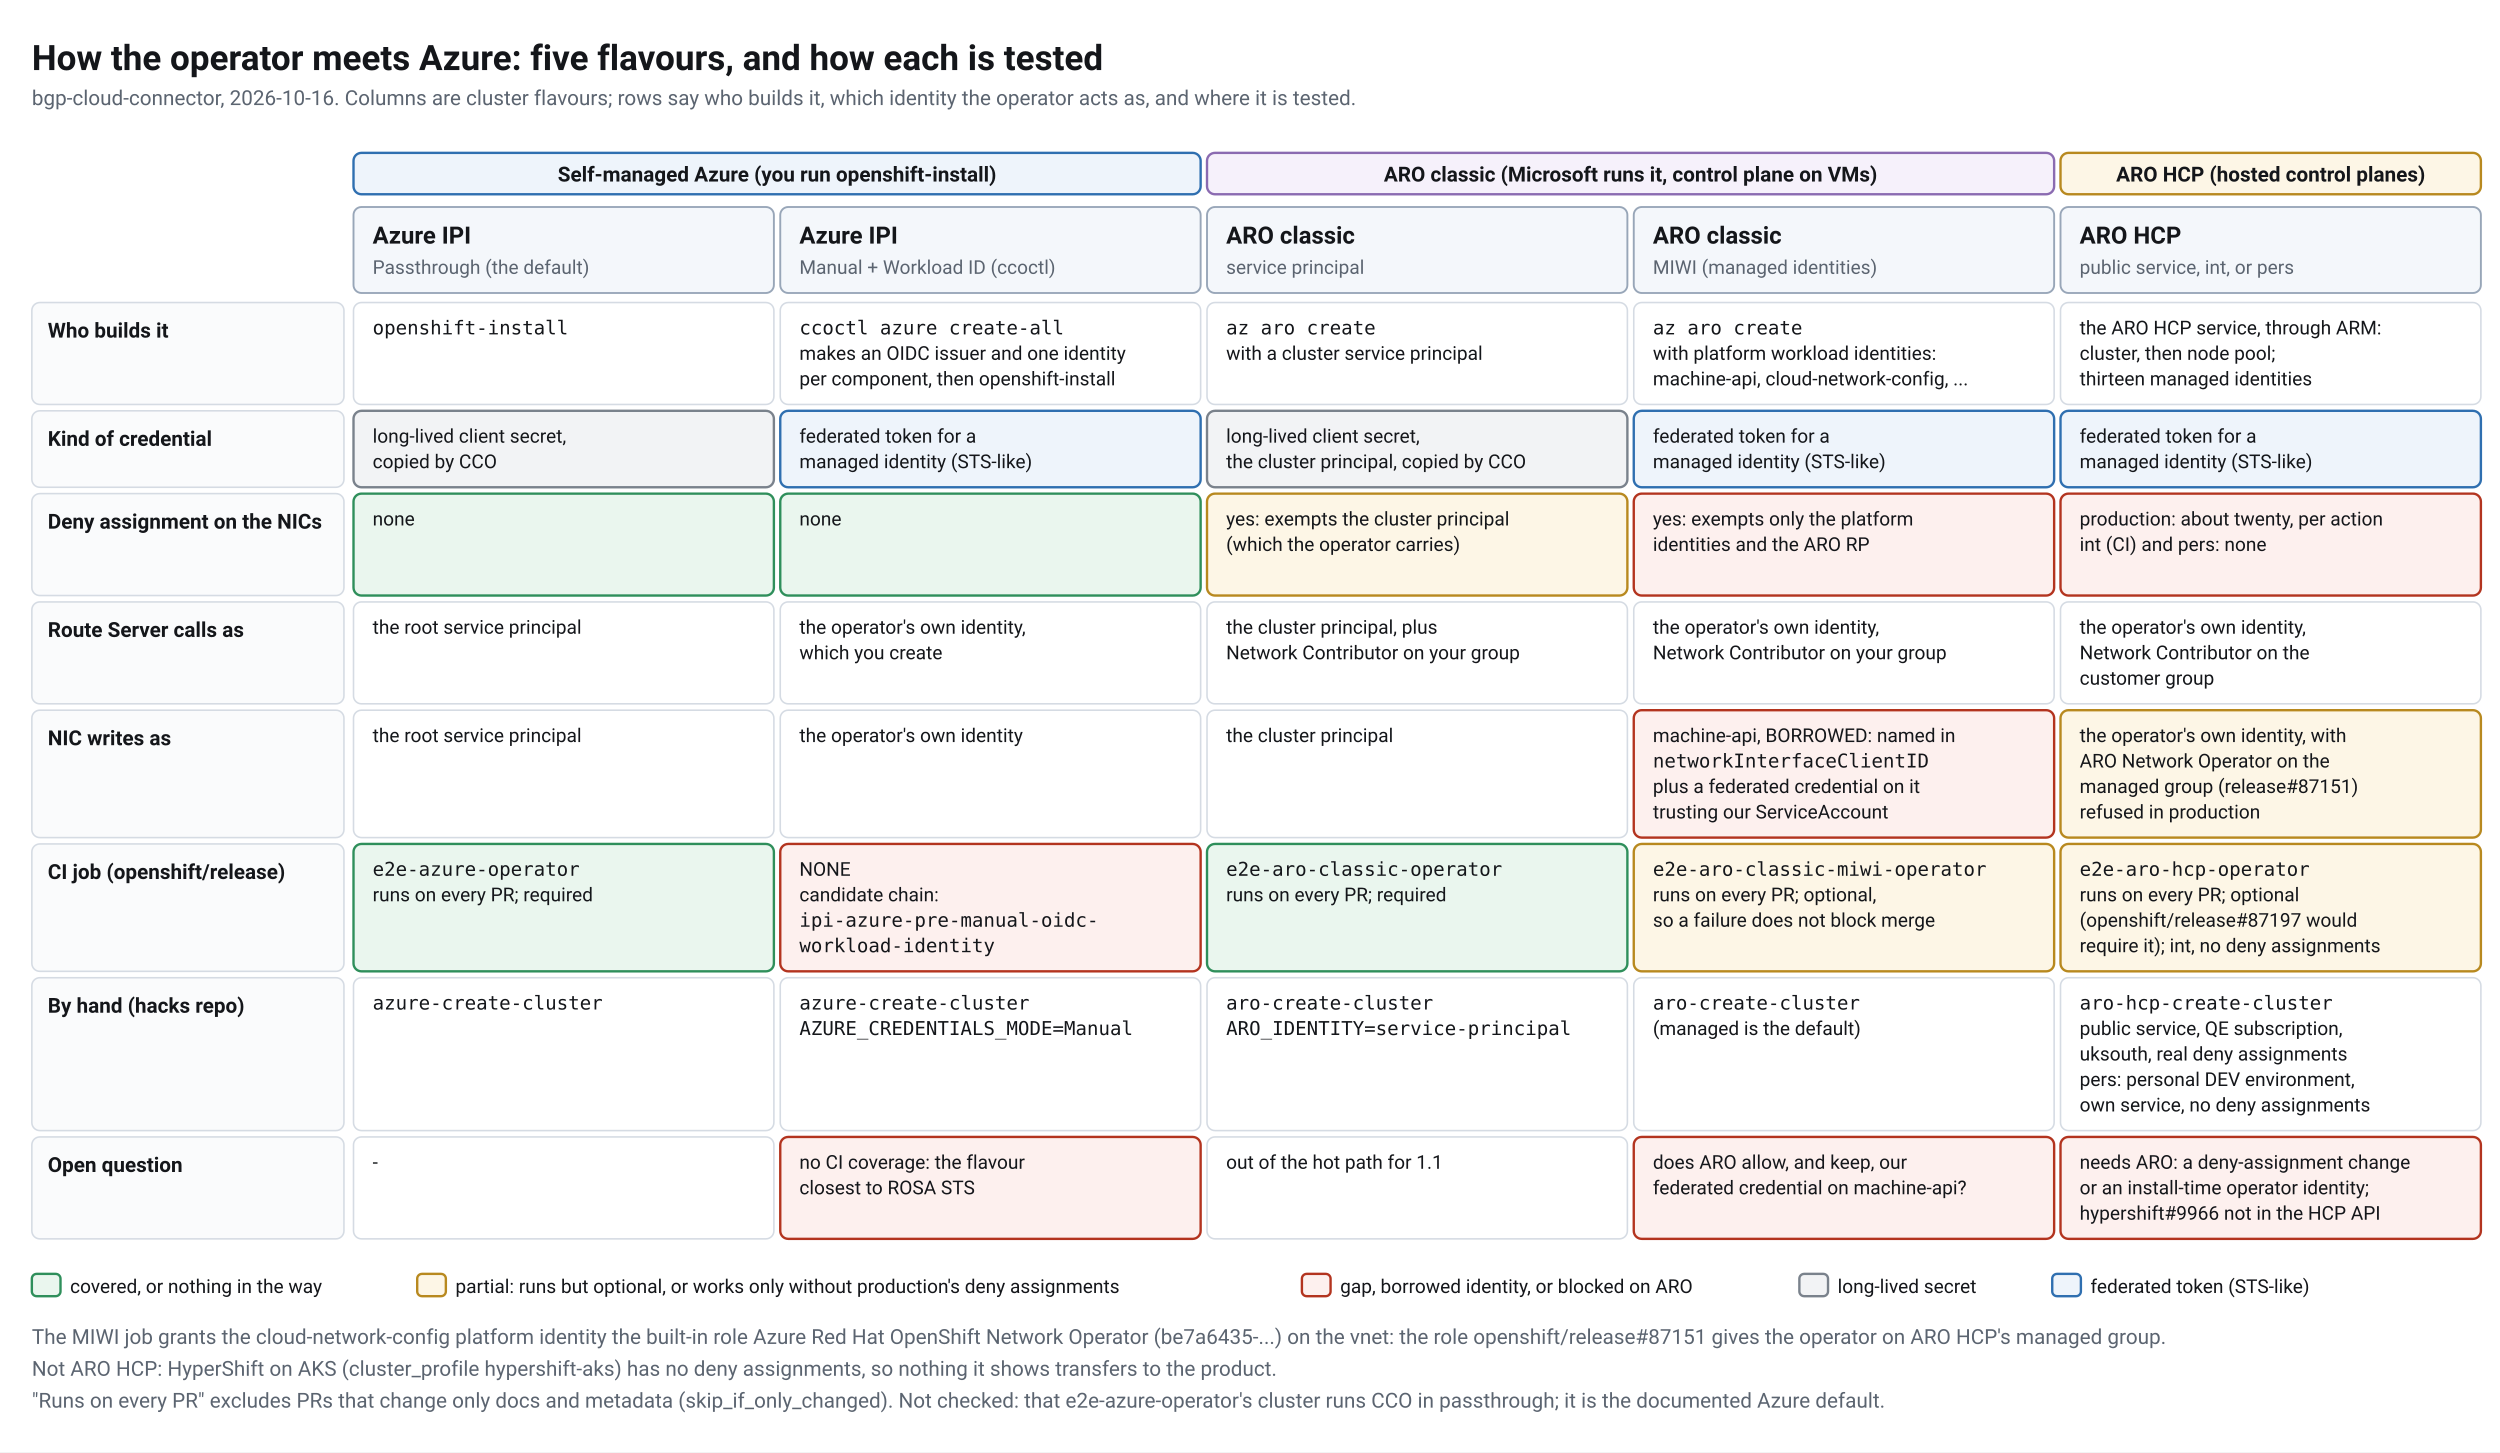
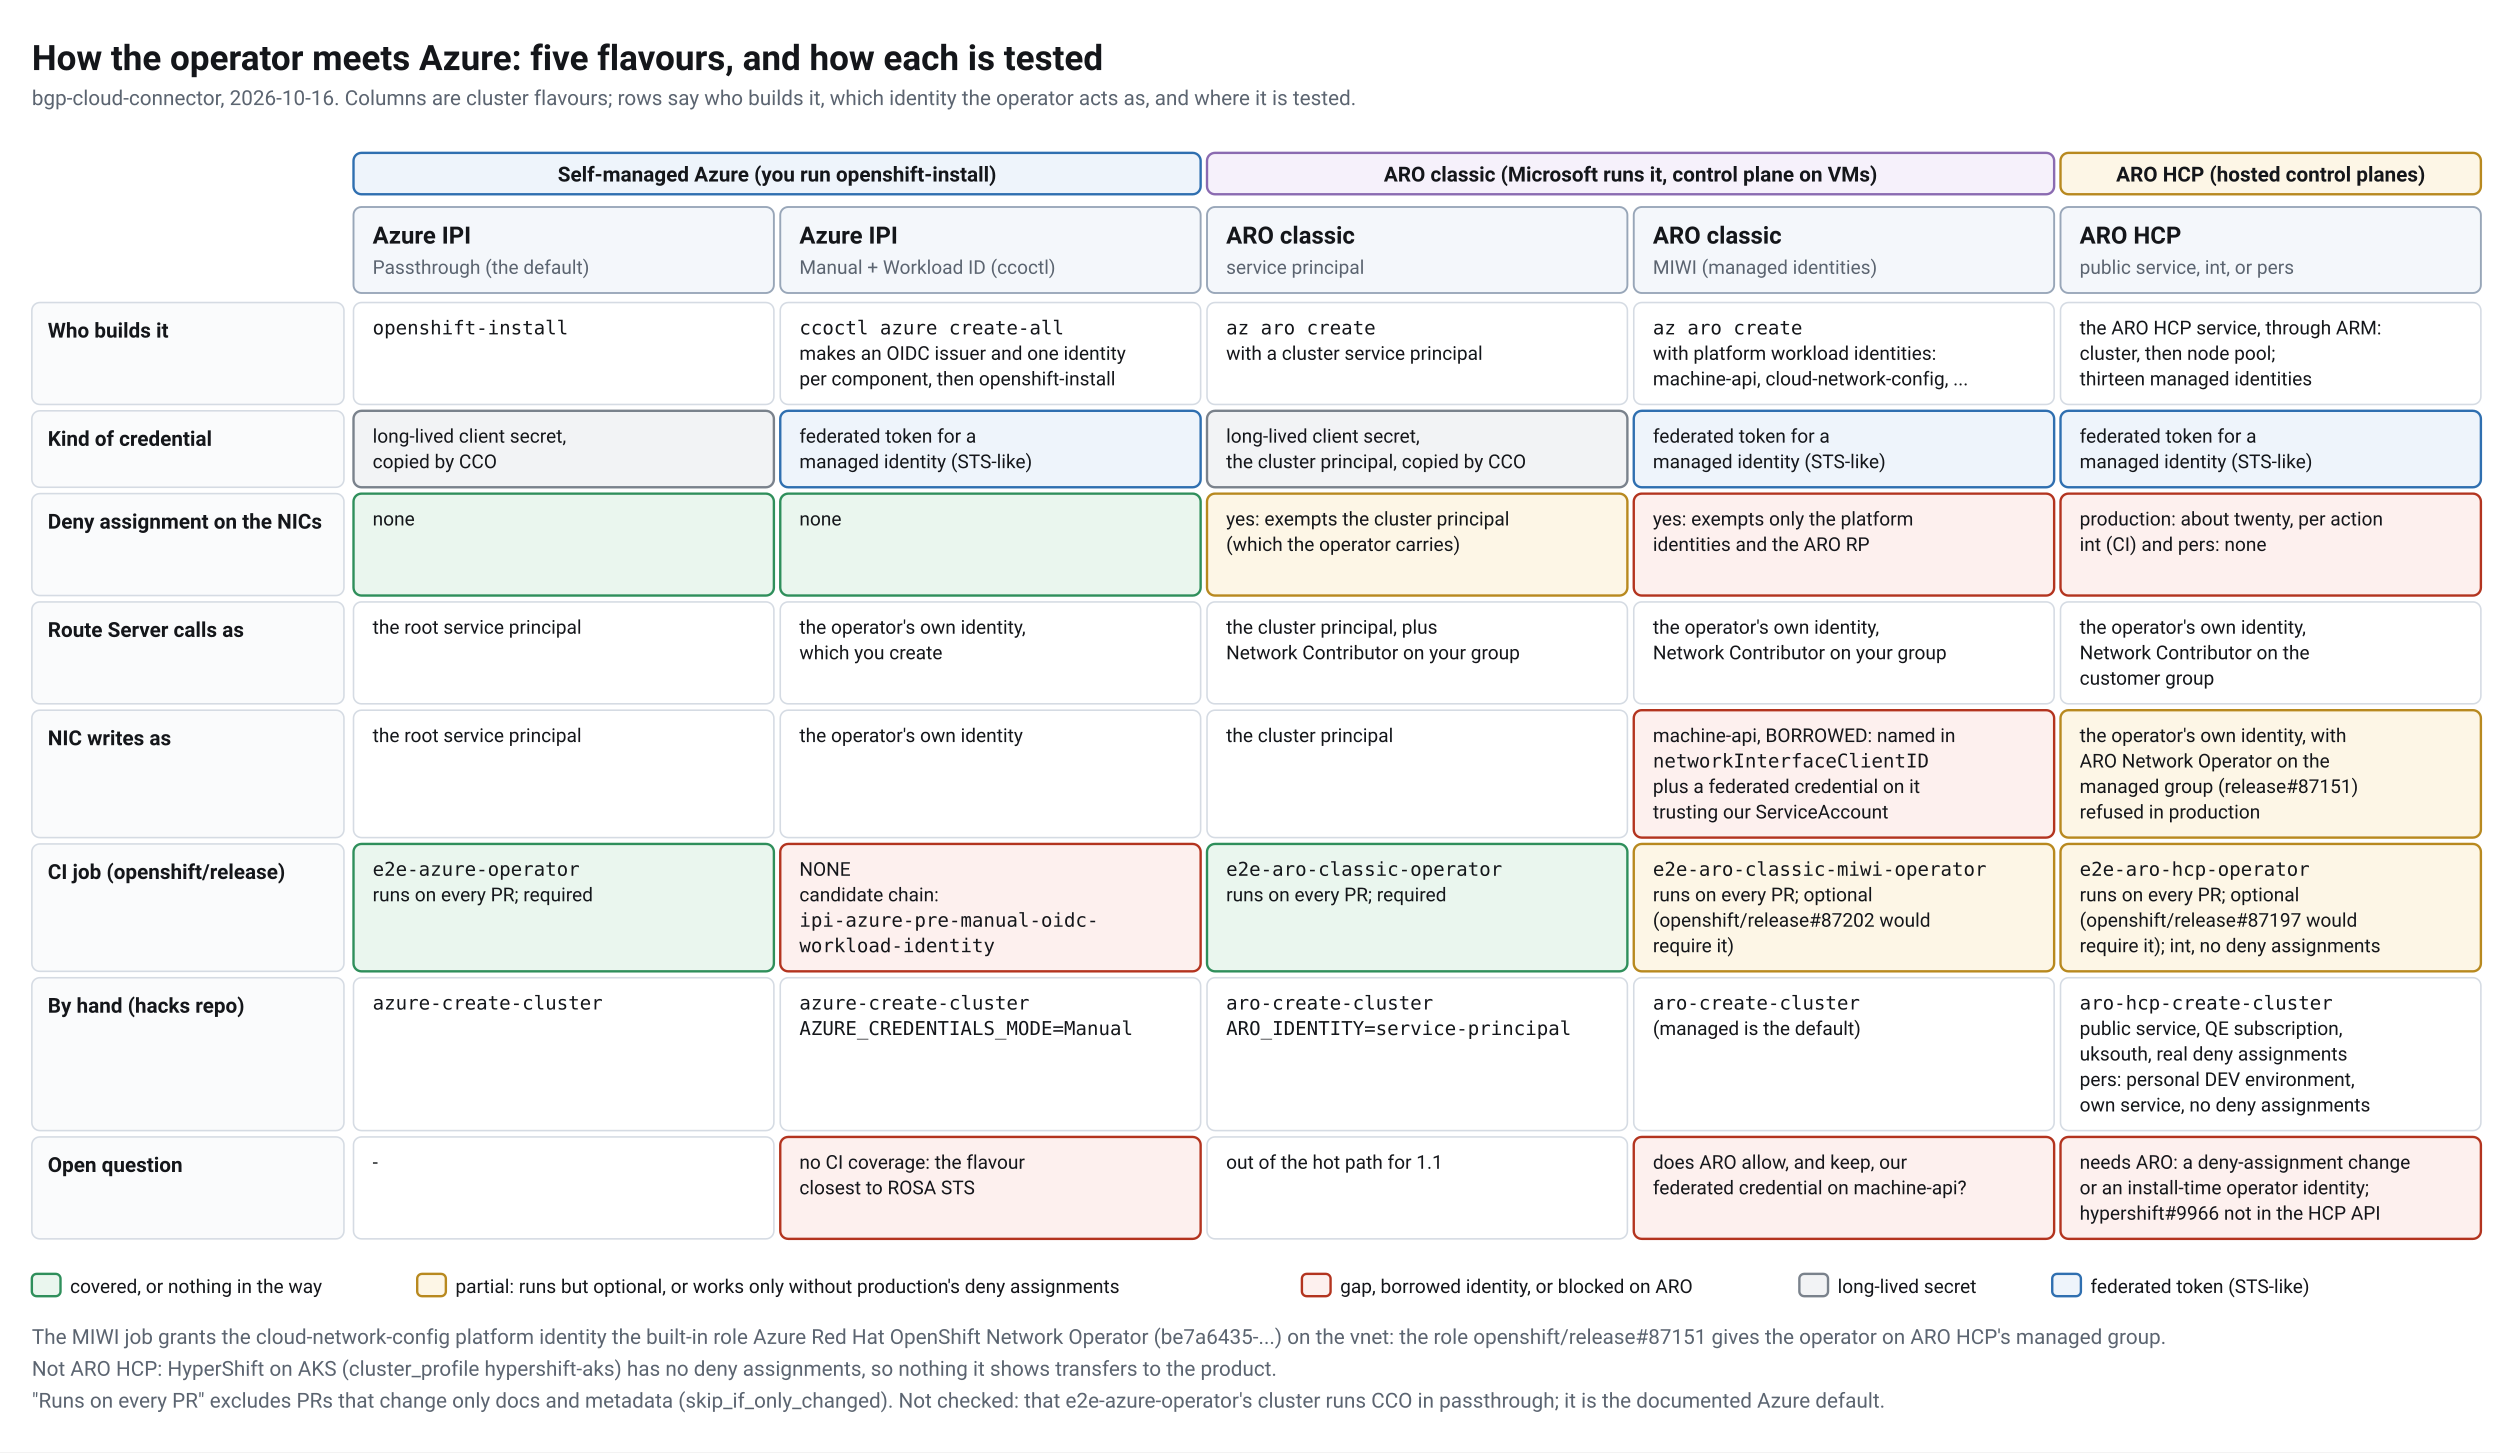
<svg xmlns="http://www.w3.org/2000/svg" viewBox="0 0 1570 912" width="1570" height="912" font-family="ui-sans-serif, -apple-system, Segoe UI, Roboto, Helvetica, Arial, sans-serif">
  <style>
    :root { color-scheme: light dark; }
    .bg    { fill: #ffffff; }
    .title { fill: #14161a; font-size: 22px; font-weight: 700; }
    .sub   { fill: #5b6470; font-size: 13px; }
    .glbl  { fill: #14161a; font-size: 13px; font-weight: 700; }
    .hd1   { fill: #14161a; font-size: 15px; font-weight: 700; }
    .hd2   { fill: #5b6470; font-size: 12px; }
    .rl    { fill: #14161a; font-size: 13px; font-weight: 600; }
    .t     { fill: #14161a; font-size: 12px; }
    .mono  { font-family: ui-monospace, SFMono-Regular, Menlo, Consolas, monospace; }
    .g-self    { fill: #eef4fb; stroke: #2f6fb0; stroke-width: 1.5; }
    .g-classic { fill: #f6f1fb; stroke: #8b6bb1; stroke-width: 1.5; }
    .g-hcp     { fill: #fdf6e6; stroke: #b8891f; stroke-width: 1.5; }
    .head  { fill: #f4f7fb; stroke: #98a6b8; stroke-width: 1.2; }
    .rlbox { fill: #fafbfc; stroke: #d5dbe3; stroke-width: 1; }
    .c-n   { fill: #ffffff; stroke: #d5dbe3; stroke-width: 1; }
    .c-ok  { fill: #eaf6ee; stroke: #2f8f5b; stroke-width: 1.5; }
    .c-amb { fill: #fdf6e6; stroke: #b8891f; stroke-width: 1.5; }
    .c-bad { fill: #fdf0ee; stroke: #b3341f; stroke-width: 1.5; }
    .c-sec { fill: #f2f3f5; stroke: #7a828c; stroke-width: 1.5; }
    .c-fed { fill: #eef4fb; stroke: #2f6fb0; stroke-width: 1.5; }
    @media (prefers-color-scheme: dark) {
      .bg    { fill: #14161a; }
      .title, .glbl, .hd1, .rl, .t { fill: #e6e9ee; }
      .sub, .hd2 { fill: #a3acb8; }
      .g-self    { fill: #172435; stroke: #5b93d1; }
      .g-classic { fill: #241c30; stroke: #a88cce; }
      .g-hcp     { fill: #2c2414; stroke: #d4a63c; }
      .head  { fill: #1d2129; stroke: #4a5361; }
      .rlbox { fill: #191c22; stroke: #343b46; }
      .c-n   { fill: #14161a; stroke: #343b46; }
      .c-ok  { fill: #142a1d; stroke: #3fae72; }
      .c-amb { fill: #2c2414; stroke: #d4a63c; }
      .c-bad { fill: #321a16; stroke: #e0634c; }
      .c-sec { fill: #1d2025; stroke: #8b939e; }
      .c-fed { fill: #172435; stroke: #5b93d1; }
    }
  </style>
  <rect class="bg" x="0" y="0" width="1570" height="912" />
  <text class="title" x="20" y="44">How the operator meets Azure: five flavours, and how each is tested</text>
  <text class="sub" x="20" y="66">bgp-cloud-connector, 2026-10-16. Columns are cluster flavours; rows say who builds it, which identity the operator acts as, and where it is tested.</text>
  <rect class="g-self" x="222" y="96" width="532" height="26" rx="5" />
  <text class="glbl" x="488.0" y="114" text-anchor="middle">Self-managed Azure (you run openshift-install)</text>
  <rect class="g-classic" x="758" y="96" width="532" height="26" rx="5" />
  <text class="glbl" x="1024.0" y="114" text-anchor="middle">ARO classic (Microsoft runs it, control plane on VMs)</text>
  <rect class="g-hcp" x="1294" y="96" width="264" height="26" rx="5" />
  <text class="glbl" x="1426.0" y="114" text-anchor="middle">ARO HCP (hosted control planes)</text>
  <rect class="head" x="222" y="130" width="264" height="54" rx="5" />
  <text class="hd1" x="234" y="153">Azure IPI</text>
  <text class="hd2" x="234" y="172">Passthrough (the default)</text>
  <rect class="head" x="490" y="130" width="264" height="54" rx="5" />
  <text class="hd1" x="502" y="153">Azure IPI</text>
  <text class="hd2" x="502" y="172">Manual + Workload ID (ccoctl)</text>
  <rect class="head" x="758" y="130" width="264" height="54" rx="5" />
  <text class="hd1" x="770" y="153">ARO classic</text>
  <text class="hd2" x="770" y="172">service principal</text>
  <rect class="head" x="1026" y="130" width="264" height="54" rx="5" />
  <text class="hd1" x="1038" y="153">ARO classic</text>
  <text class="hd2" x="1038" y="172">MIWI (managed identities)</text>
  <rect class="head" x="1294" y="130" width="264" height="54" rx="5" />
  <text class="hd1" x="1306" y="153">ARO HCP</text>
  <text class="hd2" x="1306" y="172">public service, int, or pers</text>
  <rect class="rlbox" x="20" y="190" width="196" height="64" rx="5" />
  <text class="rl" x="30" y="212">Who builds it</text>
  <rect class="c-n" x="222" y="190" width="264" height="64" rx="5" />
  <text class="t mono" x="234" y="210">openshift-install</text>
  <rect class="c-n" x="490" y="190" width="264" height="64" rx="5" />
  <text class="t mono" x="502" y="210">ccoctl azure create-all</text>
  <text class="t" x="502" y="226">makes an OIDC issuer and one identity</text>
  <text class="t" x="502" y="242">per component, then openshift-install</text>
  <rect class="c-n" x="758" y="190" width="264" height="64" rx="5" />
  <text class="t mono" x="770" y="210">az aro create</text>
  <text class="t" x="770" y="226">with a cluster service principal</text>
  <rect class="c-n" x="1026" y="190" width="264" height="64" rx="5" />
  <text class="t mono" x="1038" y="210">az aro create</text>
  <text class="t" x="1038" y="226">with platform workload identities:</text>
  <text class="t" x="1038" y="242">machine-api, cloud-network-config, ...</text>
  <rect class="c-n" x="1294" y="190" width="264" height="64" rx="5" />
  <text class="t" x="1306" y="210">the ARO HCP service, through ARM:</text>
  <text class="t" x="1306" y="226">cluster, then node pool;</text>
  <text class="t" x="1306" y="242">thirteen managed identities</text>
  <rect class="rlbox" x="20" y="258" width="196" height="48" rx="5" />
  <text class="rl" x="30" y="280">Kind of credential</text>
  <rect class="c-sec" x="222" y="258" width="264" height="48" rx="5" />
  <text class="t" x="234" y="278">long-lived client secret,</text>
  <text class="t" x="234" y="294">copied by CCO</text>
  <rect class="c-fed" x="490" y="258" width="264" height="48" rx="5" />
  <text class="t" x="502" y="278">federated token for a</text>
  <text class="t" x="502" y="294">managed identity (STS-like)</text>
  <rect class="c-sec" x="758" y="258" width="264" height="48" rx="5" />
  <text class="t" x="770" y="278">long-lived client secret,</text>
  <text class="t" x="770" y="294">the cluster principal, copied by CCO</text>
  <rect class="c-fed" x="1026" y="258" width="264" height="48" rx="5" />
  <text class="t" x="1038" y="278">federated token for a</text>
  <text class="t" x="1038" y="294">managed identity (STS-like)</text>
  <rect class="c-fed" x="1294" y="258" width="264" height="48" rx="5" />
  <text class="t" x="1306" y="278">federated token for a</text>
  <text class="t" x="1306" y="294">managed identity (STS-like)</text>
  <rect class="rlbox" x="20" y="310" width="196" height="64" rx="5" />
  <text class="rl" x="30" y="332">Deny assignment on the NICs</text>
  <rect class="c-ok" x="222" y="310" width="264" height="64" rx="5" />
  <text class="t" x="234" y="330">none</text>
  <rect class="c-ok" x="490" y="310" width="264" height="64" rx="5" />
  <text class="t" x="502" y="330">none</text>
  <rect class="c-amb" x="758" y="310" width="264" height="64" rx="5" />
  <text class="t" x="770" y="330">yes: exempts the cluster principal</text>
  <text class="t" x="770" y="346">(which the operator carries)</text>
  <rect class="c-bad" x="1026" y="310" width="264" height="64" rx="5" />
  <text class="t" x="1038" y="330">yes: exempts only the platform</text>
  <text class="t" x="1038" y="346">identities and the ARO RP</text>
  <rect class="c-bad" x="1294" y="310" width="264" height="64" rx="5" />
  <text class="t" x="1306" y="330">production: about twenty, per action</text>
  <text class="t" x="1306" y="346">int (CI) and pers: none</text>
  <rect class="rlbox" x="20" y="378" width="196" height="64" rx="5" />
  <text class="rl" x="30" y="400">Route Server calls as</text>
  <rect class="c-n" x="222" y="378" width="264" height="64" rx="5" />
  <text class="t" x="234" y="398">the root service principal</text>
  <rect class="c-n" x="490" y="378" width="264" height="64" rx="5" />
  <text class="t" x="502" y="398">the operator's own identity,</text>
  <text class="t" x="502" y="414">which you create</text>
  <rect class="c-n" x="758" y="378" width="264" height="64" rx="5" />
  <text class="t" x="770" y="398">the cluster principal, plus</text>
  <text class="t" x="770" y="414">Network Contributor on your group</text>
  <rect class="c-n" x="1026" y="378" width="264" height="64" rx="5" />
  <text class="t" x="1038" y="398">the operator's own identity,</text>
  <text class="t" x="1038" y="414">Network Contributor on your group</text>
  <rect class="c-n" x="1294" y="378" width="264" height="64" rx="5" />
  <text class="t" x="1306" y="398">the operator's own identity,</text>
  <text class="t" x="1306" y="414">Network Contributor on the</text>
  <text class="t" x="1306" y="430">customer group</text>
  <rect class="rlbox" x="20" y="446" width="196" height="80" rx="5" />
  <text class="rl" x="30" y="468">NIC writes as</text>
  <rect class="c-n" x="222" y="446" width="264" height="80" rx="5" />
  <text class="t" x="234" y="466">the root service principal</text>
  <rect class="c-n" x="490" y="446" width="264" height="80" rx="5" />
  <text class="t" x="502" y="466">the operator's own identity</text>
  <rect class="c-n" x="758" y="446" width="264" height="80" rx="5" />
  <text class="t" x="770" y="466">the cluster principal</text>
  <rect class="c-bad" x="1026" y="446" width="264" height="80" rx="5" />
  <text class="t" x="1038" y="466">machine-api, BORROWED: named in</text>
  <text class="t mono" x="1038" y="482">networkInterfaceClientID</text>
  <text class="t" x="1038" y="498">plus a federated credential on it</text>
  <text class="t" x="1038" y="514">trusting our ServiceAccount</text>
  <rect class="c-amb" x="1294" y="446" width="264" height="80" rx="5" />
  <text class="t" x="1306" y="466">the operator's own identity, with</text>
  <text class="t" x="1306" y="482">ARO Network Operator on the</text>
  <text class="t" x="1306" y="498">managed group (release#87151)</text>
  <text class="t" x="1306" y="514">refused in production</text>
  <rect class="rlbox" x="20" y="530" width="196" height="80" rx="5" />
  <text class="rl" x="30" y="552">CI job (openshift/release)</text>
  <rect class="c-ok" x="222" y="530" width="264" height="80" rx="5" />
  <text class="t mono" x="234" y="550">e2e-azure-operator</text>
  <text class="t" x="234" y="566">runs on every PR; required</text>
  <rect class="c-bad" x="490" y="530" width="264" height="80" rx="5" />
  <text class="t" x="502" y="550">NONE</text>
  <text class="t" x="502" y="566">candidate chain:</text>
  <text class="t mono" x="502" y="582">ipi-azure-pre-manual-oidc-</text>
  <text class="t mono" x="502" y="598">workload-identity</text>
  <rect class="c-ok" x="758" y="530" width="264" height="80" rx="5" />
  <text class="t mono" x="770" y="550">e2e-aro-classic-operator</text>
  <text class="t" x="770" y="566">runs on every PR; required</text>
  <rect class="c-amb" x="1026" y="530" width="264" height="80" rx="5" />
  <text class="t mono" x="1038" y="550">e2e-aro-classic-miwi-operator</text>
-   <text class="t" x="1038" y="566">runs on every PR; optional,</text>
-   <text class="t" x="1038" y="582">so a failure does not block merge</text>
+   <text class="t" x="1038" y="566">runs on every PR; optional</text>
+   <text class="t" x="1038" y="582">(openshift/release#87202 would</text>
+   <text class="t" x="1038" y="598">require it)</text>
  <rect class="c-amb" x="1294" y="530" width="264" height="80" rx="5" />
  <text class="t mono" x="1306" y="550">e2e-aro-hcp-operator</text>
  <text class="t" x="1306" y="566">runs on every PR; optional</text>
  <text class="t" x="1306" y="582">(openshift/release#87197 would</text>
  <text class="t" x="1306" y="598">require it); int, no deny assignments</text>
  <rect class="rlbox" x="20" y="614" width="196" height="96" rx="5" />
  <text class="rl" x="30" y="636">By hand (hacks repo)</text>
  <rect class="c-n" x="222" y="614" width="264" height="96" rx="5" />
  <text class="t mono" x="234" y="634">azure-create-cluster</text>
  <rect class="c-n" x="490" y="614" width="264" height="96" rx="5" />
  <text class="t mono" x="502" y="634">azure-create-cluster</text>
  <text class="t mono" x="502" y="650">AZURE_CREDENTIALS_MODE=Manual</text>
  <rect class="c-n" x="758" y="614" width="264" height="96" rx="5" />
  <text class="t mono" x="770" y="634">aro-create-cluster</text>
  <text class="t mono" x="770" y="650">ARO_IDENTITY=service-principal</text>
  <rect class="c-n" x="1026" y="614" width="264" height="96" rx="5" />
  <text class="t mono" x="1038" y="634">aro-create-cluster</text>
  <text class="t" x="1038" y="650">(managed is the default)</text>
  <rect class="c-n" x="1294" y="614" width="264" height="96" rx="5" />
  <text class="t mono" x="1306" y="634">aro-hcp-create-cluster</text>
  <text class="t" x="1306" y="650">public service, QE subscription,</text>
  <text class="t" x="1306" y="666">uksouth, real deny assignments</text>
  <text class="t" x="1306" y="682">pers: personal DEV environment,</text>
  <text class="t" x="1306" y="698">own service, no deny assignments</text>
  <rect class="rlbox" x="20" y="714" width="196" height="64" rx="5" />
  <text class="rl" x="30" y="736">Open question</text>
  <rect class="c-n" x="222" y="714" width="264" height="64" rx="5" />
  <text class="t" x="234" y="734">-</text>
  <rect class="c-bad" x="490" y="714" width="264" height="64" rx="5" />
  <text class="t" x="502" y="734">no CI coverage: the flavour</text>
  <text class="t" x="502" y="750">closest to ROSA STS</text>
  <rect class="c-n" x="758" y="714" width="264" height="64" rx="5" />
  <text class="t" x="770" y="734">out of the hot path for 1.1</text>
  <rect class="c-bad" x="1026" y="714" width="264" height="64" rx="5" />
  <text class="t" x="1038" y="734">does ARO allow, and keep, our</text>
  <text class="t" x="1038" y="750">federated credential on machine-api?</text>
  <rect class="c-bad" x="1294" y="714" width="264" height="64" rx="5" />
  <text class="t" x="1306" y="734">needs ARO: a deny-assignment change</text>
  <text class="t" x="1306" y="750">or an install-time operator identity;</text>
  <text class="t" x="1306" y="766">hypershift#9966 not in the HCP API</text>
  <rect class="c-ok" x="20" y="800" width="18" height="14" rx="3" />
  <text class="t" x="44" y="812">covered, or nothing in the way</text>
  <rect class="c-amb" x="262.0" y="800" width="18" height="14" rx="3" />
  <text class="t" x="286.0" y="812">partial: runs but optional, or works only without production's deny assignments</text>
  <rect class="c-bad" x="817.6" y="800" width="18" height="14" rx="3" />
  <text class="t" x="841.6" y="812">gap, borrowed identity, or blocked on ARO</text>
  <rect class="c-sec" x="1130.0" y="800" width="18" height="14" rx="3" />
  <text class="t" x="1154.0" y="812">long-lived secret</text>
  <rect class="c-fed" x="1288.8" y="800" width="18" height="14" rx="3" />
  <text class="t" x="1312.8" y="812">federated token (STS-like)</text>
  <text class="sub" x="20" y="844">The MIWI job grants the cloud-network-config platform identity the built-in role Azure Red Hat OpenShift Network Operator (be7a6435-...) on the vnet: the role openshift/release#87151 gives the operator on ARO HCP's managed group.</text>
  <text class="sub" x="20" y="864">Not ARO HCP: HyperShift on AKS (cluster_profile hypershift-aks) has no deny assignments, so nothing it shows transfers to the product.</text>
  <text class="sub" x="20" y="884">"Runs on every PR" excludes PRs that change only docs and metadata (skip_if_only_changed). Not checked: that e2e-azure-operator's cluster runs CCO in passthrough; it is the documented Azure default.</text>
</svg>
